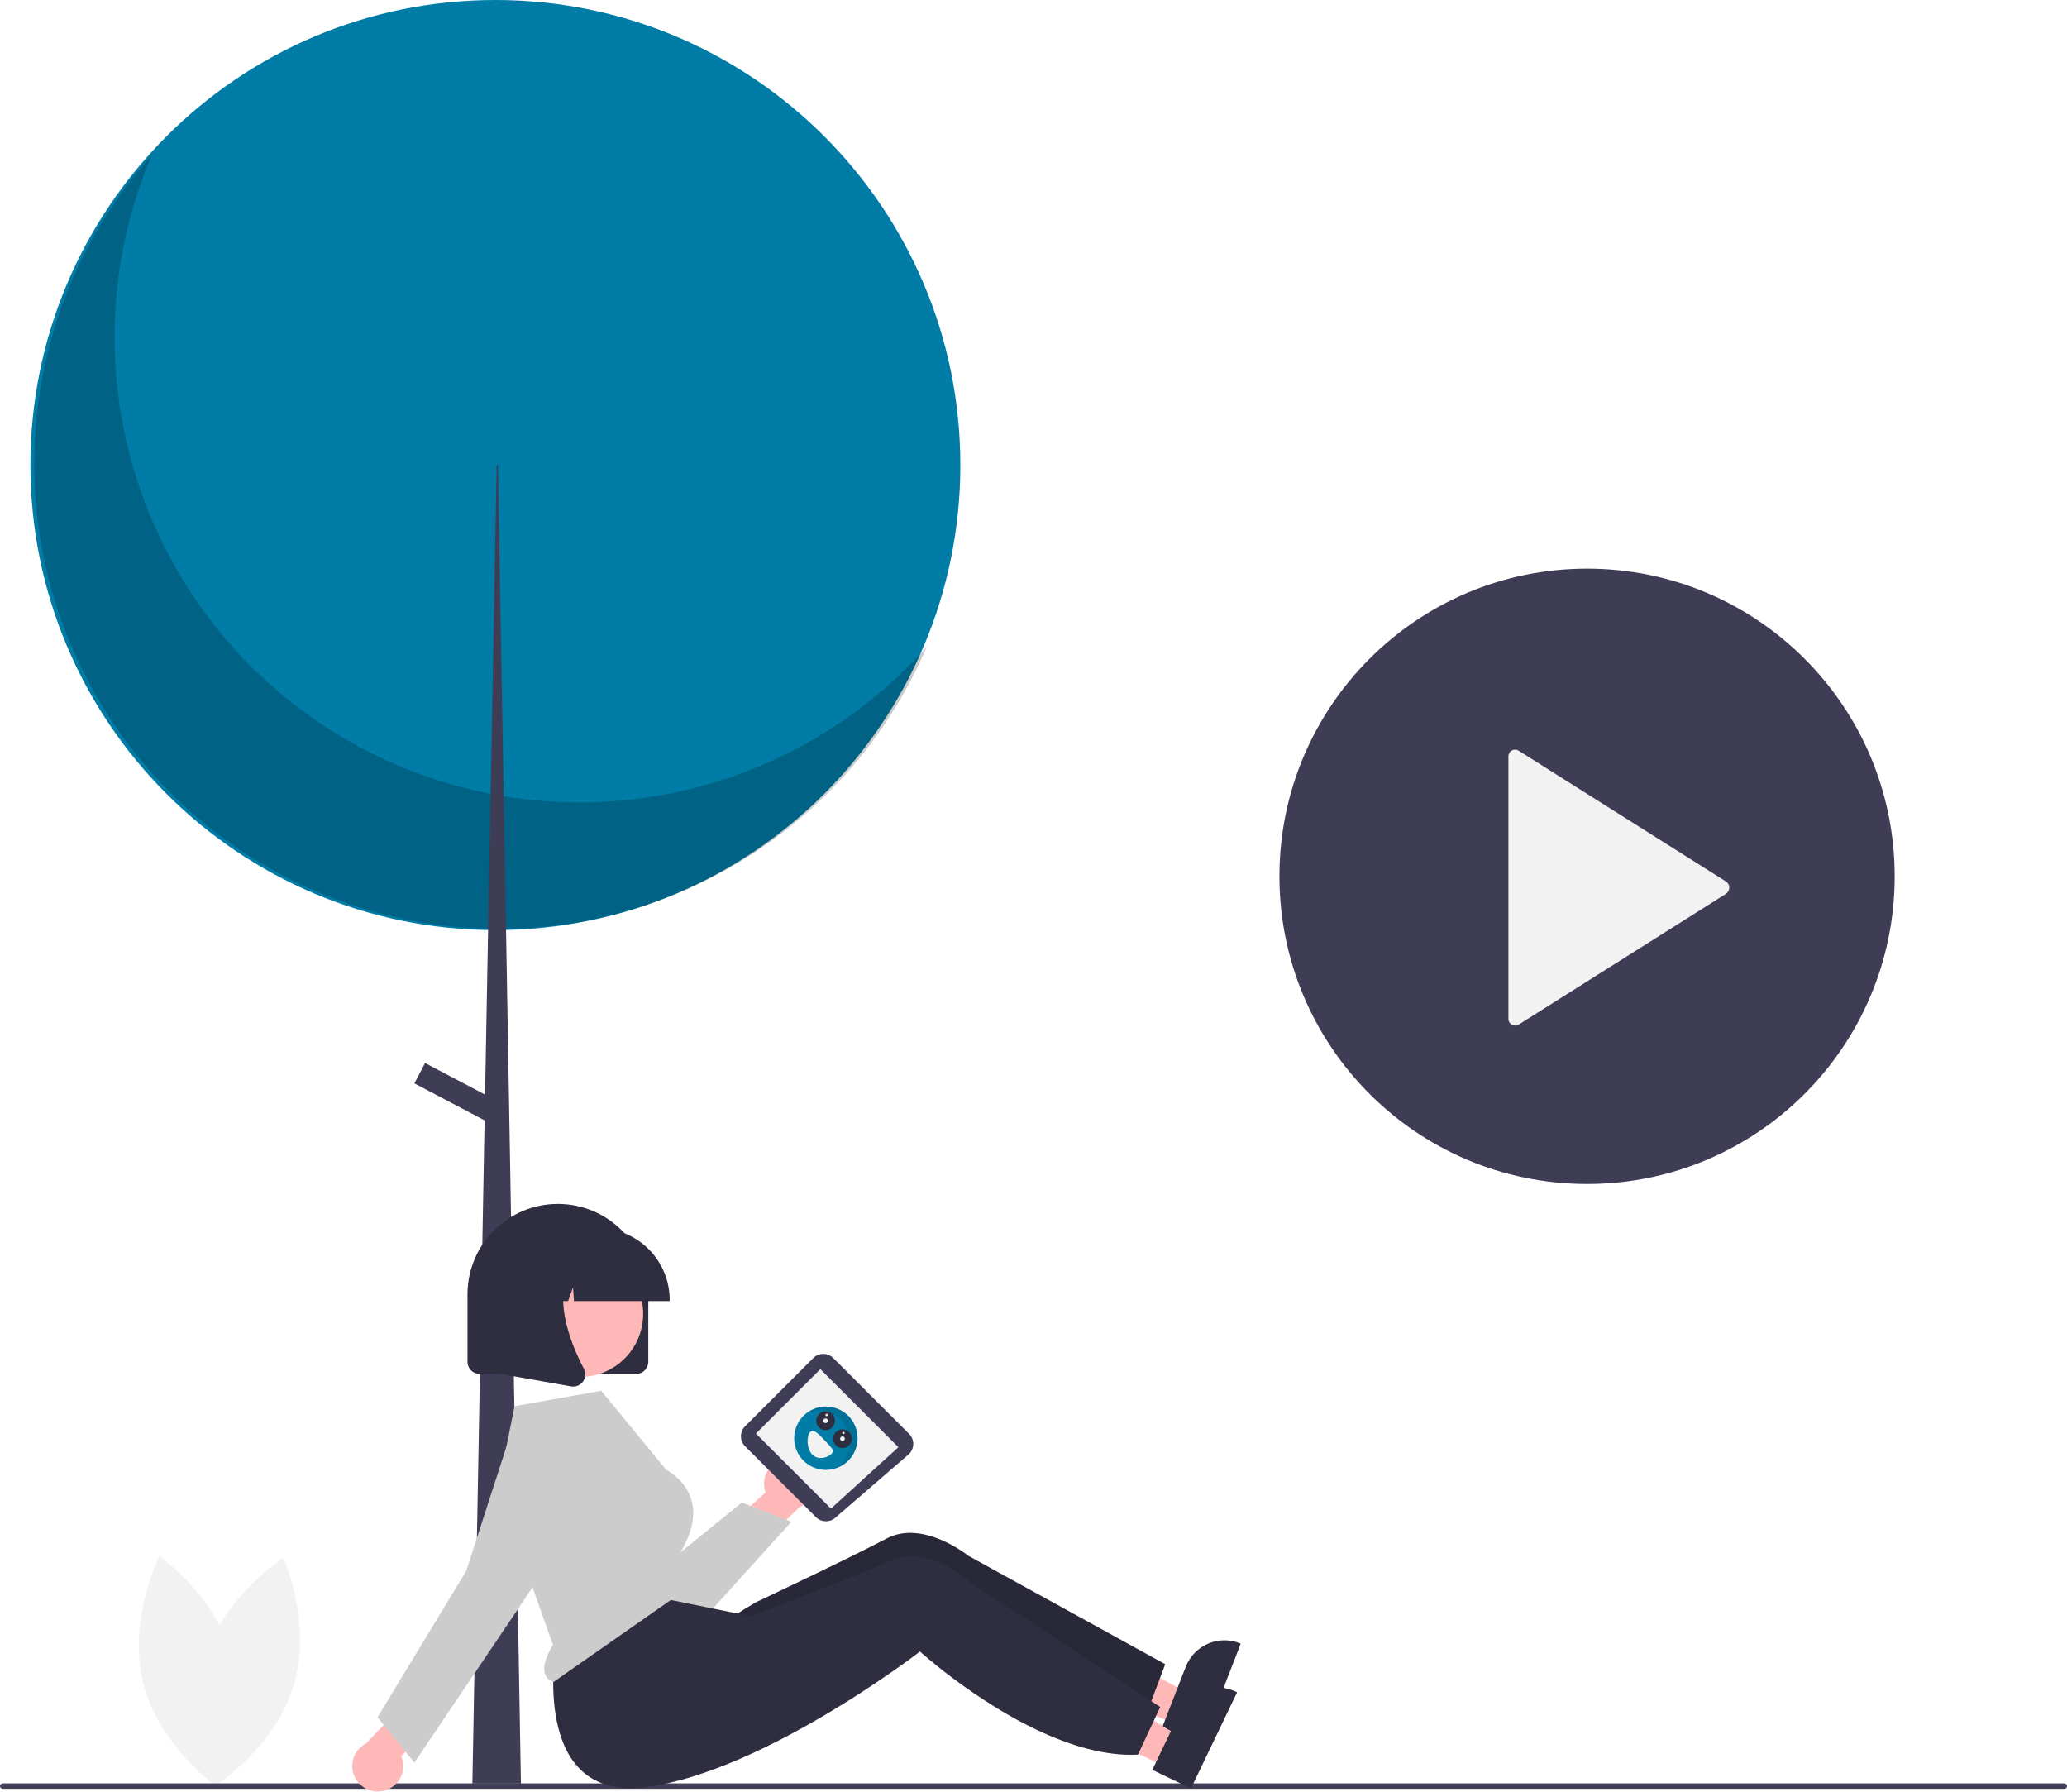
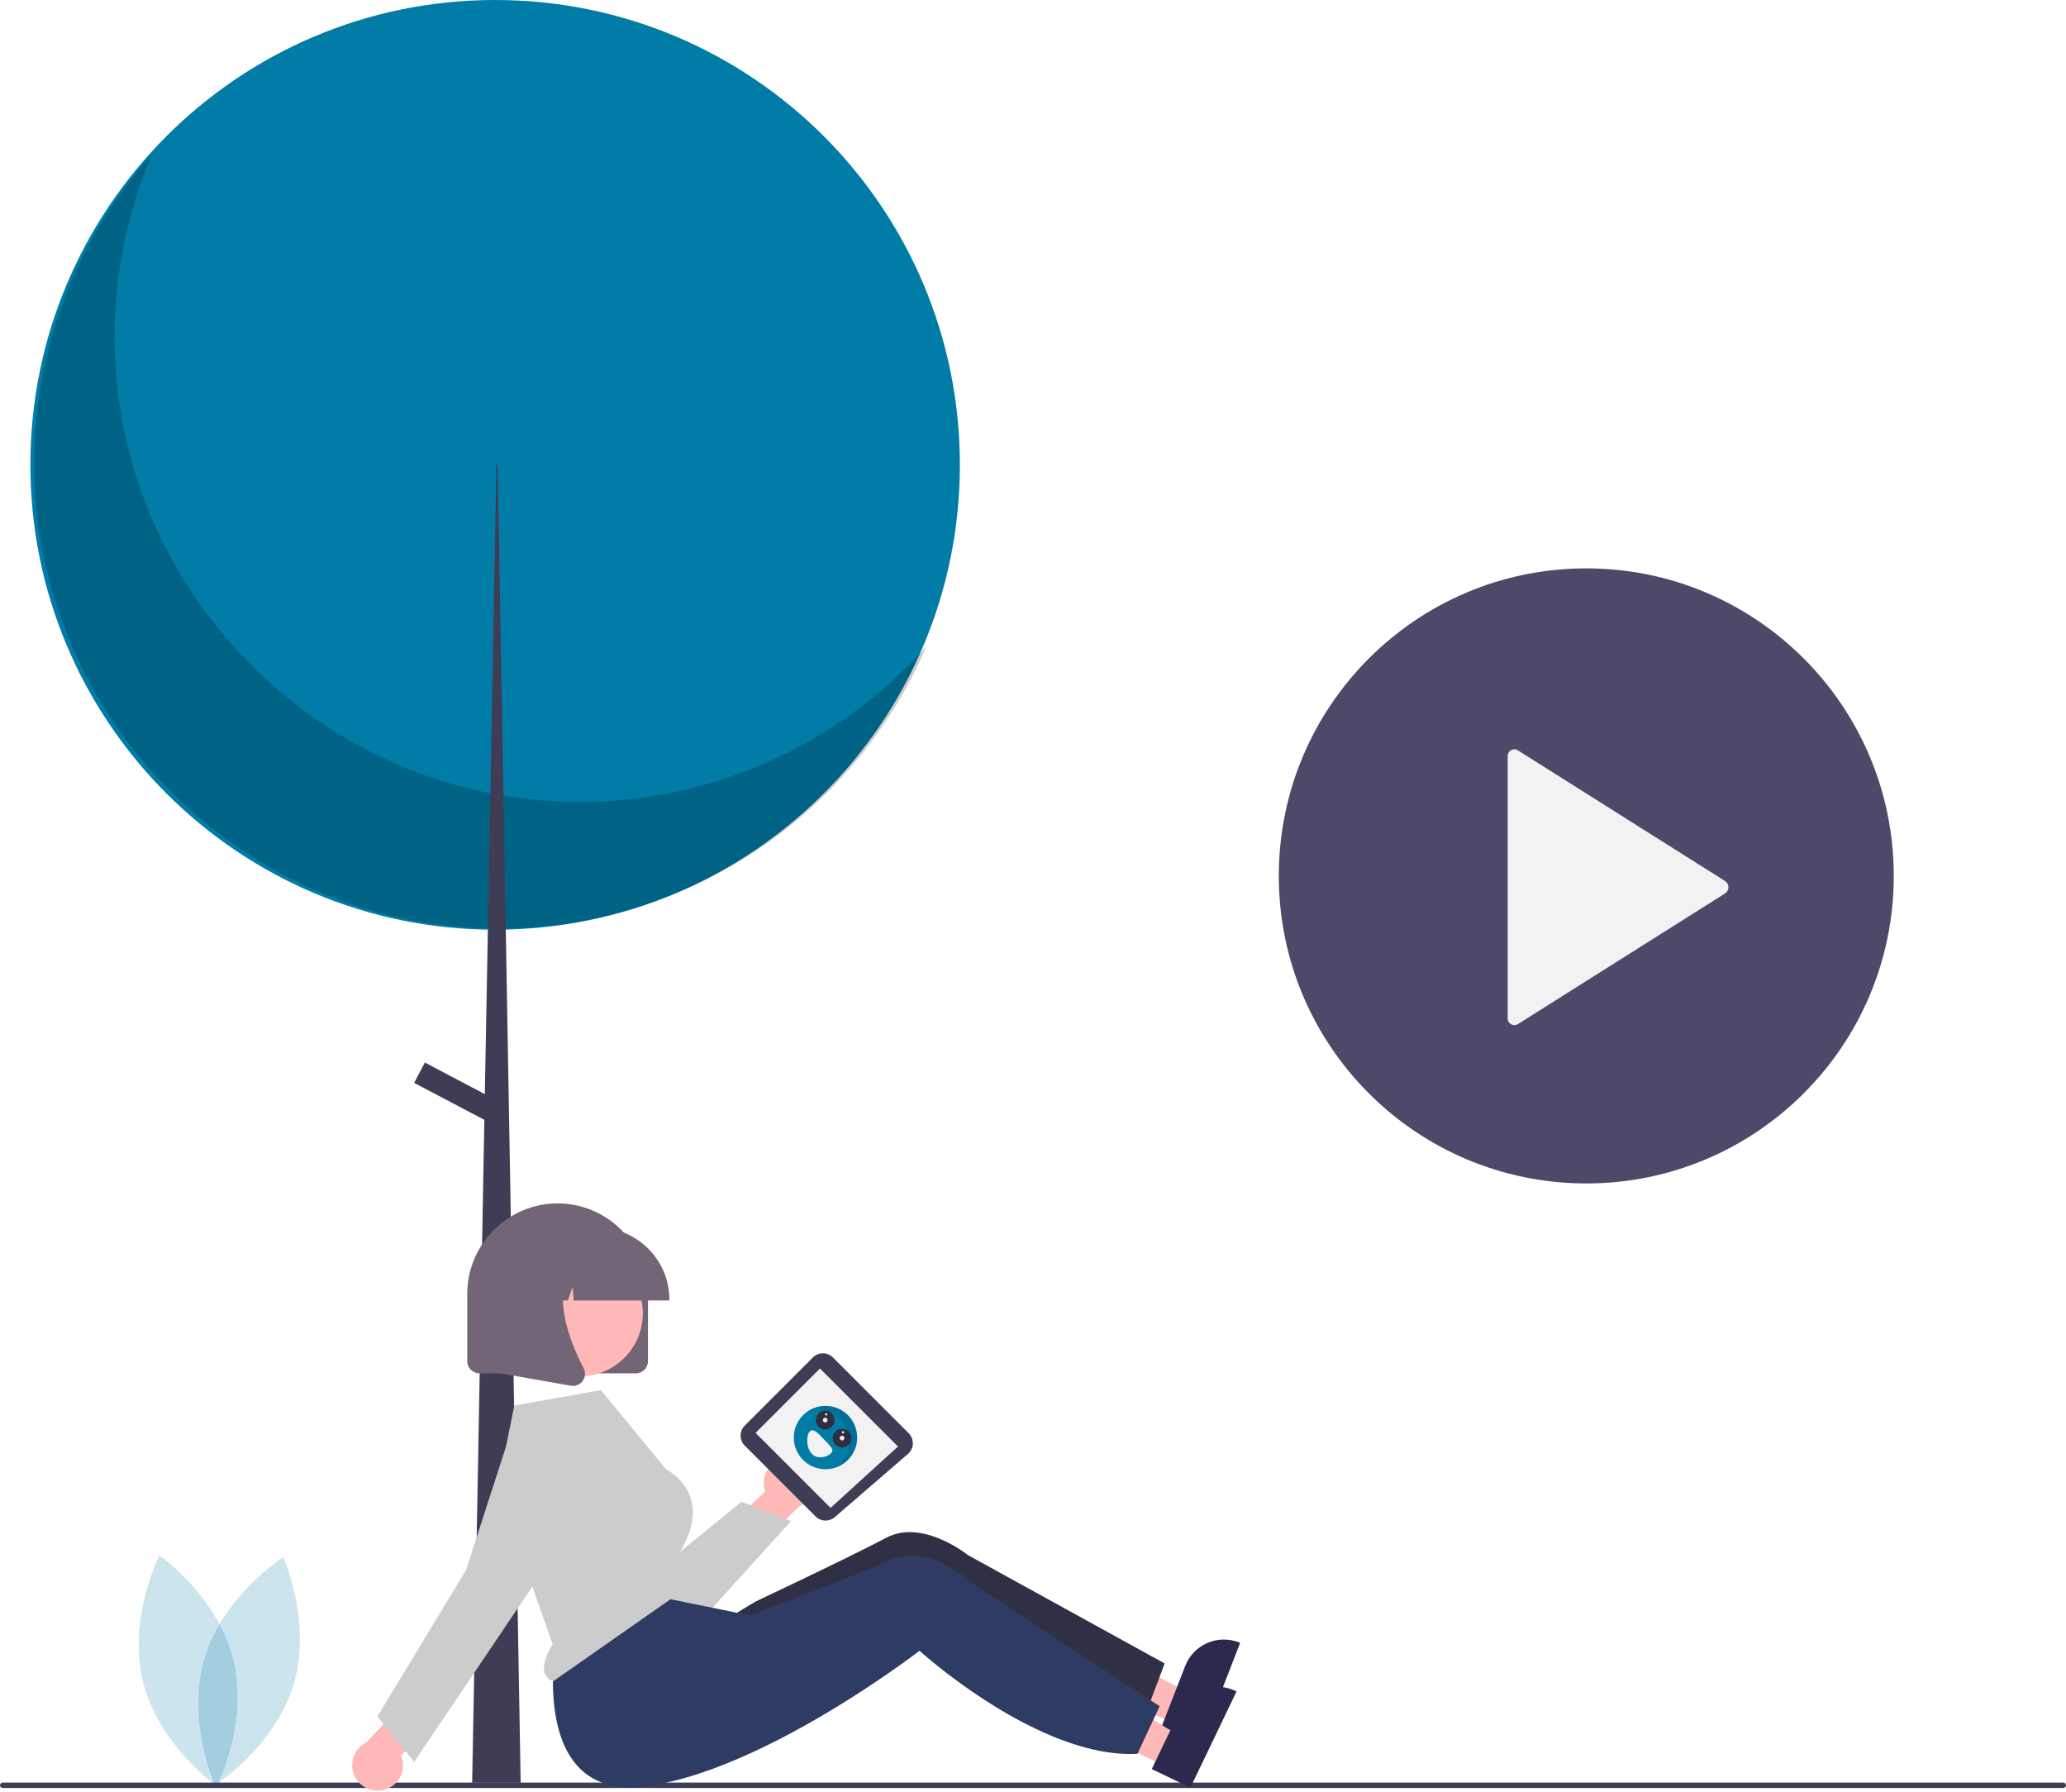
- <svg xmlns="http://www.w3.org/2000/svg" id="bbb60ac6-49e8-43f4-8a0f-978884ae8ca0" data-name="Layer 1" width="766" height="663.78" viewBox="0 0 766 663.78">
-   <path d="M292.871,732.648c-6.979,23.313,3.852,47.148,3.852,47.148s22.147-13.963,29.126-37.276-3.852-47.148-3.852-47.148S299.85,709.335,292.871,732.648Z" transform="translate(-217 -118.11)" fill="#f2f2f2" />
-   <path d="M303.467,733.279c5.874,23.616-6.068,46.915-6.068,46.915s-21.465-14.99-27.339-38.606,6.068-46.915,6.068-46.915S297.594,709.663,303.467,733.279Z" transform="translate(-217 -118.11)" fill="#f2f2f2" />
-   <polygon points="435.535 638.619 439.977 627.192 398.017 604.619 391.461 621.484 435.535 638.619" fill="#ffb8b8" />
-   <path d="M676.337,726.92a15.379,15.379,0,0,0-19.915,8.766l-2.997,7.703-4.62,11.89-1.129,2.915,14.806,5.76,14.321-36.849Z" transform="translate(-217 -118.11)" fill="#2f2e41" />
-   <path d="M648.806,734.738l-1.932,5.124-4.822,12.788-.116.32c-12.285,1.578-25.752-1.516-38.209-6.323a155.312,155.312,0,0,1-14.624-6.526c-7.044-3.559-13.352-7.316-18.383-10.529-7.576-4.862-12.26-8.513-12.26-8.513s-1.238,1.118-3.477,3.036c-3.002,2.568-7.798,6.578-13.873,11.299q-3.476,2.72-7.465,5.69c-19.601,14.539-44.756-24.256-44.756-24.256s7.075-4.504,8.923-5.379c5.951-2.816,19.932-9.459,31.994-15.363,6.214-3.046,11.912-5.903,15.737-7.932,13.546-7.212,30.384,6.435,30.384,6.435Z" transform="translate(-217 -118.11)" fill="#2f2e41" />
-   <path d="M648.806,734.738l-1.932,5.124-4.822,12.788-.116.32c-12.285,1.578-25.752-1.516-38.209-6.323a155.312,155.312,0,0,1-14.624-6.526c-7.044-3.559-13.352-7.316-18.383-10.529-7.576-4.862-12.26-8.513-12.26-8.513s-1.238,1.118-3.477,3.036c-3.002,2.568-7.798,6.578-13.873,11.299q-3.476,2.72-7.465,5.69c-19.601,14.539-44.756-24.256-44.756-24.256s7.075-4.504,8.923-5.379c5.951-2.816,19.932-9.459,31.994-15.363,6.214-3.046,11.912-5.903,15.737-7.932,13.546-7.212,30.384,6.435,30.384,6.435Z" transform="translate(-217 -118.11)" opacity="0.14" />
-   <circle cx="183.579" cy="172.312" r="172.312" fill="#007ca6" />
-   <path d="M273.349,175.331A172.325,172.325,0,0,0,560.472,357.701,172.327,172.327,0,1,1,273.349,175.331Z" transform="translate(-217 -118.11)" opacity="0.2" style="isolation:isolate" />
-   <polygon points="184.052 172.311 184.526 172.311 193.047 660.843 175.058 660.843 184.052 172.311" fill="#3f3d56" />
-   <rect x="382.523" y="507.155" width="8.521" height="32.19" transform="translate(-473.4058 503.6283) rotate(-62.23413)" fill="#3f3d56" />
-   <path d="M982,780.898H218a1,1,0,0,1,0-2H982a1,1,0,0,1,0,2Z" transform="translate(-217 -118.11)" fill="#3f3d56" />
-   <path d="M452.746,627.187h-58a4.505,4.505,0,0,1-4.5-4.5v-25a33.5,33.5,0,0,1,67,0v25A4.505,4.505,0,0,1,452.746,627.187Z" transform="translate(-217 -118.11)" fill="#2f2e41" />
-   <path d="M507.904,658.588a9.377,9.377,0,0,0-7.186,12.454l-15.772,14.506,6.478,11.734,21.985-20.798a9.428,9.428,0,0,0-5.505-17.897Z" transform="translate(-217 -118.11)" fill="#ffb8b8" />
-   <path d="M460.448,724.54q-1.069,0-2.14-.092A25.199,25.199,0,0,1,438.01,710.892l-25.267-48.633a13.954,13.954,0,0,1,24.13-13.965l23.311,52.304,31.719-25.772,18.366,7.149-31.016,34.242A25.485,25.485,0,0,1,460.448,724.54Z" transform="translate(-217 -118.11)" fill="#ccc" />
-   <path d="M553.913,649.395l-28.102-28.102a5.242,5.242,0,0,0-7.413,0l-25.28,25.28a5.242,5.242,0,0,0,0,7.413l26.256,26.256a5.242,5.242,0,0,0,7.133.26l27.125-23.435a5.242,5.242,0,0,0,.54-7.393Q554.049,649.53,553.913,649.395Z" transform="translate(-217 -118.11)" fill="#3f3d56" />
-   <polygon points="332.935 536.213 304.009 507.288 280.138 531.159 307.941 558.961 332.935 536.213" fill="#f2f2f2" />
-   <circle cx="306.06" cy="532.886" r="11.746" fill="#007ca6" />
-   <path d="M528.288,661.007a11.746,11.746,0,0,0-11.966-19.632,11.746,11.746,0,1,1,10.66,20.693A11.83,11.83,0,0,0,528.288,661.007Z" transform="translate(-217 -118.11)" opacity="0.1" style="isolation:isolate" />
-   <path d="M517.285,648.662c-1.401,1.316-1.475,6.054.664,8.33s5.681,1.229,7.081-.087.13-2.403-2.009-4.679S518.686,647.345,517.285,648.662Z" transform="translate(-217 -118.11)" fill="#f2f2f2" />
-   <circle cx="312.209" cy="533.077" r="3.48" fill="#2f2e41" />
-   <circle cx="305.953" cy="526.419" r="3.48" fill="#2f2e41" />
-   <circle cx="312.209" cy="533.077" r="0.87" fill="#f2f2f2" />
-   <circle cx="312.584" cy="530.935" r="0.435" fill="#f2f2f2" />
-   <circle cx="306.328" cy="524.277" r="0.435" fill="#f2f2f2" />
-   <circle cx="305.953" cy="526.419" r="0.87" fill="#f2f2f2" />
-   <polygon points="431.99 654.69 437.297 643.639 397.196 617.909 389.363 634.22 431.99 654.69" fill="#ffb8b8" />
-   <path d="M675.012,744.908a15.379,15.379,0,0,0-20.53,7.21l-3.58,7.45-5.52,11.5-1.35,2.82,14.32,6.88,17.11-35.64Z" transform="translate(-217 -118.11)" fill="#2f2e41" />
-   <path d="M646.962,750.588l-2.32,4.96-5.79,12.38-.14.31c-12.37.63-25.56-3.49-37.61-9.24a155.312,155.312,0,0,1-14.08-7.63c-6.75-4.09-12.75-8.32-17.52-11.91-7.18-5.43-11.57-9.43-11.57-9.43s-1.32,1.02-3.7,2.76c-3.19,2.33-8.28,5.96-14.7,10.2q-3.675,2.445-7.88,5.1c-20.66,12.99-50.04,28.81-75.03,32.15-43.89,5.87-33.56-52.7-33.56-52.7l34.93-18.14,14.83,3.01,16.51,3.34,5.85,1.19s1.11-.42,3.02-1.15c6.15-2.35,20.6-7.9,33.08-12.86,6.43-2.56,12.33-4.97,16.3-6.7,14.06-6.15,29.8,8.75,29.8,8.75Z" transform="translate(-217 -118.11)" fill="#2f2e41" />
-   <path d="M359.145,781.636a9.377,9.377,0,0,0,6.532-12.809l15-15.302-7.076-11.384-20.88,21.907a9.428,9.428,0,0,0,6.423,17.588Z" transform="translate(-217 -118.11)" fill="#ffb8b8" />
-   <circle cx="214.958" cy="486.807" r="23.386" fill="#ffb8b8" />
-   <path d="M401.533,669.834,421.905,727.59l-.122.202c-2.833,4.684-3.76,8.462-2.678,10.926a4.761,4.761,0,0,0,3.019,2.604l48.209-33.697-1.688-13.505.094-.151c4.66-7.456,6.168-14.208,4.485-20.067-2.184-7.604-9.125-11.056-9.195-11.09l-.168-.132L439.815,633.414,407.673,639.124Z" transform="translate(-217 -118.11)" fill="#ccc" />
-   <path d="M370.553,771.209,356.906,754.413l32.899-54.31,15.339-47.413.476.154-.476-.154a19.047,19.047,0,1,1,33.964,16.437l-28.16,42.189Z" transform="translate(-217 -118.11)" fill="#ccc" />
-   <path d="M465.171,600.187H429.706l-.364-5.092-1.818,5.092h-5.461l-.721-10.092-3.604,10.092H407.171v-.5a26.53,26.53,0,0,1,26.5-26.5h5a26.53,26.53,0,0,1,26.5,26.5Z" transform="translate(-217 -118.11)" fill="#2f2e41" />
-   <path d="M429.415,631.853a4.597,4.597,0,0,1-.796-.07l-25.969-4.582V584.281H431.237l-.708.825c-9.847,11.484-2.428,30.106,2.87,40.185a4.433,4.433,0,0,1-.352,4.707A4.482,4.482,0,0,1,429.415,631.853Z" transform="translate(-217 -118.11)" fill="#2f2e41" />
-   <circle cx="588.139" cy="324.689" r="114" fill="#3f3d56" />
-   <path d="M775.992,398.488v96.991a2.497,2.497,0,0,0,3.74,2.302l76.883-48.496a2.748,2.748,0,0,0,0-4.571l-76.883-48.496a2.474,2.474,0,0,0-3.74,2.27Z" transform="translate(-217 -118.11)" fill="#f2f2f2" />
+ <svg xmlns="http://www.w3.org/2000/svg" width="100%" height="100%" viewBox="0 0 766 664" version="1.1" xml:space="preserve" style="fill-rule:evenodd;clip-rule:evenodd;stroke-linejoin:round;stroke-miterlimit:2;">
+   <g transform="matrix(1,0,0,1,-217,-118.11)">
+     <path d="M292.871,732.648C285.892,755.962 296.723,779.797 296.723,779.797C296.723,779.797 318.87,765.834 325.849,742.521C332.828,719.208 321.997,695.372 321.997,695.372C321.997,695.372 299.85,709.335 292.871,732.648Z" style="fill:rgb(0,124,166);fill-opacity:0.2;fill-rule:nonzero;" />
+   </g>
+   <g transform="matrix(1,0,0,1,-217,-118.11)">
+     <path d="M303.467,733.279C309.341,756.895 297.4,780.194 297.4,780.194C297.4,780.194 275.935,765.204 270.061,741.588C264.187,717.972 276.129,694.673 276.129,694.673C276.129,694.673 297.594,709.663 303.467,733.279Z" style="fill:rgb(0,124,166);fill-opacity:0.2;fill-rule:nonzero;" />
+   </g>
+   <path d="M435.535,638.619L439.977,627.192L398.017,604.619L391.461,621.484L435.535,638.619Z" style="fill:rgb(255,184,184);fill-rule:nonzero;" />
+   <g transform="matrix(1,0,0,1,-217,-118.11)">
+     <path d="M676.337,726.92C674.558,726.227 672.666,725.872 670.758,725.872C664.426,725.872 658.713,729.783 656.421,735.686L653.424,743.389L648.804,755.279L647.675,758.194L662.481,763.954L676.802,727.104L676.337,726.92Z" style="fill:rgb(43,41,77);fill-rule:nonzero;" />
+   </g>
+   <g transform="matrix(1,0,0,1,-217,-118.11)">
+     <path d="M648.806,734.738L646.874,739.861L642.052,752.65L641.936,752.969C629.651,754.548 616.184,751.453 603.727,746.646C598.744,744.724 593.862,742.546 589.103,740.12C582.059,736.561 575.752,732.805 570.72,729.592C563.144,724.729 558.459,721.078 558.459,721.078C558.459,721.078 557.222,722.197 554.982,724.115C551.981,726.683 547.185,730.693 541.11,735.414C538.792,737.227 536.304,739.124 533.645,741.104C514.044,755.643 488.889,716.848 488.889,716.848C488.889,716.848 495.964,712.344 497.812,711.469C503.763,708.654 517.744,702.01 529.806,696.106C536.021,693.06 541.718,690.203 545.543,688.173C559.089,680.961 575.928,694.608 575.928,694.608L648.806,734.738Z" style="fill:rgb(47,46,65);fill-rule:nonzero;" />
+   </g>
+   <g transform="matrix(1,0,0,1,-217,-118.11)">
+     <path d="M648.806,734.738L646.874,739.861L642.052,752.65L641.936,752.969C629.651,754.548 616.184,751.453 603.727,746.646C598.744,744.724 593.862,742.546 589.103,740.12C582.059,736.561 575.752,732.805 570.72,729.592C563.144,724.729 558.459,721.078 558.459,721.078C558.459,721.078 557.222,722.197 554.982,724.115C551.981,726.683 547.185,730.693 541.11,735.414C538.792,737.227 536.304,739.124 533.645,741.104C514.044,755.643 488.889,716.848 488.889,716.848C488.889,716.848 495.964,712.344 497.812,711.469C503.763,708.654 517.744,702.01 529.806,696.106C536.021,693.06 541.718,690.203 545.543,688.173C559.089,680.961 575.928,694.608 575.928,694.608L648.806,734.738Z" style="fill:rgb(46,59,98);fill-opacity:0.14;fill-rule:nonzero;" />
+   </g>
+   <circle cx="183.579" cy="172.312" r="172.312" style="fill:rgb(0,124,166);" />
+   <g transform="matrix(1,0,0,1,-217,-118.11)">
+     <path d="M273.349,175.331C264.197,196.741 259.477,219.786 259.477,243.07C259.477,337.605 337.268,415.395 431.803,415.395C480.933,415.395 527.79,394.384 560.472,357.701C533.406,421.02 470.875,462.296 402.014,462.296C307.478,462.296 229.687,384.505 229.687,289.969C229.687,247.706 245.235,206.886 273.349,175.331Z" style="fill-opacity:0.2;fill-rule:nonzero;" />
+   </g>
+   <path d="M184.052,172.311L184.526,172.311L193.047,660.843L175.058,660.843L184.052,172.311Z" style="fill:rgb(63,61,86);fill-rule:nonzero;" />
+   <g transform="matrix(0.46586,-0.884859,0.884859,0.46586,-473.406,503.628)">
+     <rect x="382.523" y="507.155" width="8.521" height="32.19" style="fill:rgb(63,61,86);" />
+   </g>
+   <g transform="matrix(1,0,0,1,-217,-118.11)">
+     <path d="M982,780.898L218,780.898C217.451,780.898 217,780.446 217,779.898C217,779.349 217.451,778.898 218,778.898L982,778.898C982.549,778.898 983,779.349 983,779.898C983,780.446 982.549,780.898 982,780.898Z" style="fill:rgb(63,61,86);fill-rule:nonzero;" />
+   </g>
+   <g transform="matrix(1,0,0,1,-217,-118.11)">
+     <path d="M452.746,627.187L394.746,627.187C392.278,627.184 390.249,625.154 390.246,622.687L390.246,597.687C390.246,579.309 405.368,564.187 423.746,564.187C442.124,564.187 457.246,579.309 457.246,597.687L457.246,622.687C457.243,625.154 455.214,627.184 452.746,627.187Z" style="fill:rgb(113,101,118);fill-rule:nonzero;" />
+   </g>
+   <g transform="matrix(1,0,0,1,-217,-118.11)">
+     <path d="M507.904,658.588C503.437,659.373 500.148,663.29 500.148,667.824C500.148,668.922 500.341,670.011 500.718,671.043L484.947,685.548L491.424,697.283L513.409,676.485C516.815,674.978 519.022,671.588 519.022,667.863C519.022,662.691 514.766,658.436 509.594,658.436C509.027,658.436 508.461,658.487 507.904,658.588Z" style="fill:rgb(255,184,184);fill-rule:nonzero;" />
+   </g>
+   <g transform="matrix(1,0,0,1,-217,-118.11)">
+     <path d="M460.448,724.54C459.736,724.54 459.022,724.509 458.308,724.448C449.668,723.727 441.986,718.596 438.01,710.892L412.743,662.26C411.71,660.272 411.171,658.066 411.171,655.826C411.171,648.171 417.47,641.872 425.125,641.872C429.875,641.872 434.309,644.297 436.873,648.295L460.183,700.599L491.903,674.827L510.268,681.976L479.252,716.218C474.434,721.507 467.603,724.53 460.448,724.54Z" style="fill:rgb(204,204,204);fill-rule:nonzero;" />
+   </g>
+   <g transform="matrix(1,0,0,1,-217,-118.11)">
+     <path d="M553.913,649.395L525.812,621.293C523.778,619.26 520.432,619.26 518.399,621.293L493.119,646.573C491.085,648.607 491.085,651.953 493.119,653.986L519.375,680.243C521.307,682.175 524.441,682.289 526.509,680.503L553.634,657.068C554.786,656.073 555.449,654.624 555.449,653.102C555.449,651.844 554.996,650.627 554.173,649.675C554.09,649.579 554.004,649.485 553.913,649.395Z" style="fill:rgb(63,61,86);fill-rule:nonzero;" />
+   </g>
+   <path d="M332.935,536.213L304.009,507.288L280.138,531.159L307.941,558.961L332.935,536.213Z" style="fill:rgb(242,242,242);fill-rule:nonzero;" />
+   <circle cx="306.06" cy="532.886" r="11.746" style="fill:rgb(0,124,166);" />
+   <g transform="matrix(1,0,0,1,-217,-118.11)">
+     <path d="M528.288,661.007C530.65,658.788 531.991,655.688 531.991,652.447C531.991,646.003 526.688,640.701 520.245,640.701C518.908,640.701 517.582,640.929 516.322,641.375C518.297,639.993 520.65,639.251 523.06,639.251C529.503,639.251 534.805,644.553 534.805,650.996C534.805,655.959 531.66,660.41 526.982,662.068C527.442,661.746 527.878,661.391 528.288,661.007Z" style="fill-opacity:0.1;fill-rule:nonzero;" />
+   </g>
+   <g transform="matrix(1,0,0,1,-217,-118.11)">
+     <path d="M517.285,648.662C515.884,649.978 515.81,654.716 517.949,656.992C520.088,659.268 523.629,658.221 525.03,656.905C526.431,655.589 525.16,654.502 523.021,652.226C520.883,649.949 518.686,647.345 517.285,648.662Z" style="fill:rgb(242,242,242);fill-rule:nonzero;" />
+   </g>
+   <circle cx="312.209" cy="533.077" r="3.48" style="fill:rgb(47,46,65);" />
+   <circle cx="305.953" cy="526.419" r="3.48" style="fill:rgb(47,46,65);" />
+   <circle cx="312.209" cy="533.077" r="0.87" style="fill:rgb(242,242,242);" />
+   <circle cx="312.584" cy="530.935" r="0.435" style="fill:rgb(242,242,242);" />
+   <circle cx="306.328" cy="524.277" r="0.435" style="fill:rgb(242,242,242);" />
+   <circle cx="305.953" cy="526.419" r="0.87" style="fill:rgb(242,242,242);" />
+   <path d="M431.99,654.69L437.297,643.639L397.196,617.909L389.363,634.22L431.99,654.69Z" style="fill:rgb(255,184,184);fill-rule:nonzero;" />
+   <g transform="matrix(1,0,0,1,-217,-118.11)">
+     <path d="M675.012,744.908C672.933,743.908 670.656,743.389 668.349,743.389C662.442,743.389 657.036,746.792 654.482,752.118L650.902,759.568L645.382,771.068L644.032,773.888L658.352,780.768L675.462,745.128L675.012,744.908Z" style="fill:rgb(43,41,77);fill-rule:nonzero;" />
+   </g>
+   <g transform="matrix(1,0,0,1,-217,-118.11)">
+     <path d="M646.962,750.588L644.642,755.548L638.852,767.928L638.712,768.238C626.342,768.868 613.152,764.748 601.102,758.998C596.281,756.698 591.581,754.152 587.022,751.368C580.272,747.278 574.272,743.048 569.502,739.458C562.322,734.028 557.932,730.028 557.932,730.028C557.932,730.028 556.612,731.048 554.232,732.788C551.042,735.118 545.952,738.748 539.532,742.988C537.082,744.618 534.456,746.318 531.652,748.088C510.992,761.078 481.612,776.898 456.622,780.238C412.732,786.108 423.062,727.538 423.062,727.538L457.992,709.398L472.822,712.408L489.332,715.748L495.182,716.938C495.182,716.938 496.292,716.518 498.202,715.788C504.352,713.438 518.802,707.888 531.282,702.928C537.712,700.368 543.612,697.958 547.582,696.228C561.642,690.078 577.382,704.978 577.382,704.978L646.962,750.588Z" style="fill:rgb(46,59,98);fill-rule:nonzero;" />
+   </g>
+   <g transform="matrix(1,0,0,1,-217,-118.11)">
+     <path d="M359.145,781.636C363.39,780.662 366.425,776.852 366.425,772.497C366.425,771.236 366.17,769.988 365.677,768.827L380.677,753.525L373.602,742.142L352.722,764.048C349.554,765.65 347.549,768.911 347.549,772.461C347.549,777.633 351.805,781.889 356.977,781.889C357.707,781.889 358.434,781.804 359.145,781.636L359.145,781.636Z" style="fill:rgb(255,184,184);fill-rule:nonzero;" />
+   </g>
+   <circle cx="214.958" cy="486.807" r="23.386" style="fill:rgb(255,184,184);" />
+   <g transform="matrix(1,0,0,1,-217,-118.11)">
+     <path d="M401.533,669.834L421.905,727.59L421.783,727.792C418.949,732.476 418.023,736.254 419.105,738.718C419.681,739.985 420.786,740.938 422.123,741.322L470.332,707.625L468.644,694.12L468.738,693.969C473.398,686.514 474.907,679.762 473.223,673.902C471.039,666.298 464.098,662.846 464.028,662.811L463.86,662.679L439.815,633.414L407.673,639.124L401.533,669.834Z" style="fill:rgb(204,204,204);fill-rule:nonzero;" />
+   </g>
+   <g transform="matrix(1,0,0,1,-217,-118.11)">
+     <path d="M370.553,771.209L356.906,754.413L389.805,700.103L405.144,652.69L405.62,652.844L405.144,652.69C407.68,644.852 415.027,639.506 423.266,639.506C433.714,639.506 442.312,648.104 442.312,658.553C442.312,662.316 441.197,665.997 439.107,669.127L410.948,711.316L370.553,771.209Z" style="fill:rgb(204,204,204);fill-rule:nonzero;" />
+   </g>
+   <g transform="matrix(1,0,0,1,-217,-118.11)">
+     <path d="M465.171,600.187L429.706,600.187L429.342,595.095L427.524,600.187L422.063,600.187L421.342,590.095L417.738,600.187L407.171,600.187L407.171,599.687C407.188,585.155 419.14,573.203 433.671,573.187L438.671,573.187C453.203,573.203 465.155,585.155 465.171,599.687L465.171,600.187Z" style="fill:rgb(113,101,118);fill-rule:nonzero;" />
+   </g>
+   <g transform="matrix(1,0,0,1,-217,-118.11)">
+     <path d="M429.415,631.853C429.148,631.853 428.882,631.829 428.619,631.783L402.65,627.201L402.65,584.281L431.237,584.281L430.529,585.106C420.682,596.591 428.101,615.213 433.399,625.291C434.195,626.795 434.058,628.629 433.047,629.998C432.205,631.162 430.852,631.853 429.415,631.853Z" style="fill:rgb(113,101,118);fill-rule:nonzero;" />
+   </g>
+   <circle cx="588.139" cy="324.689" r="114" style="fill:rgb(76,74,104);" />
+   <g transform="matrix(1,0,0,1,-217,-118.11)">
+     <path d="M775.992,398.488L775.992,495.479C775.99,495.525 775.988,495.571 775.988,495.617C775.988,496.987 777.116,498.115 778.486,498.115C778.923,498.115 779.353,498 779.732,497.781L856.616,449.285C857.379,448.776 857.838,447.917 857.838,447C857.838,446.082 857.379,445.223 856.616,444.714L779.732,396.218C779.348,395.989 778.909,395.867 778.462,395.867C777.105,395.867 775.988,396.984 775.988,398.341C775.988,398.39 775.989,398.439 775.992,398.488Z" style="fill:rgb(242,242,242);fill-rule:nonzero;" />
+   </g>
</svg>
